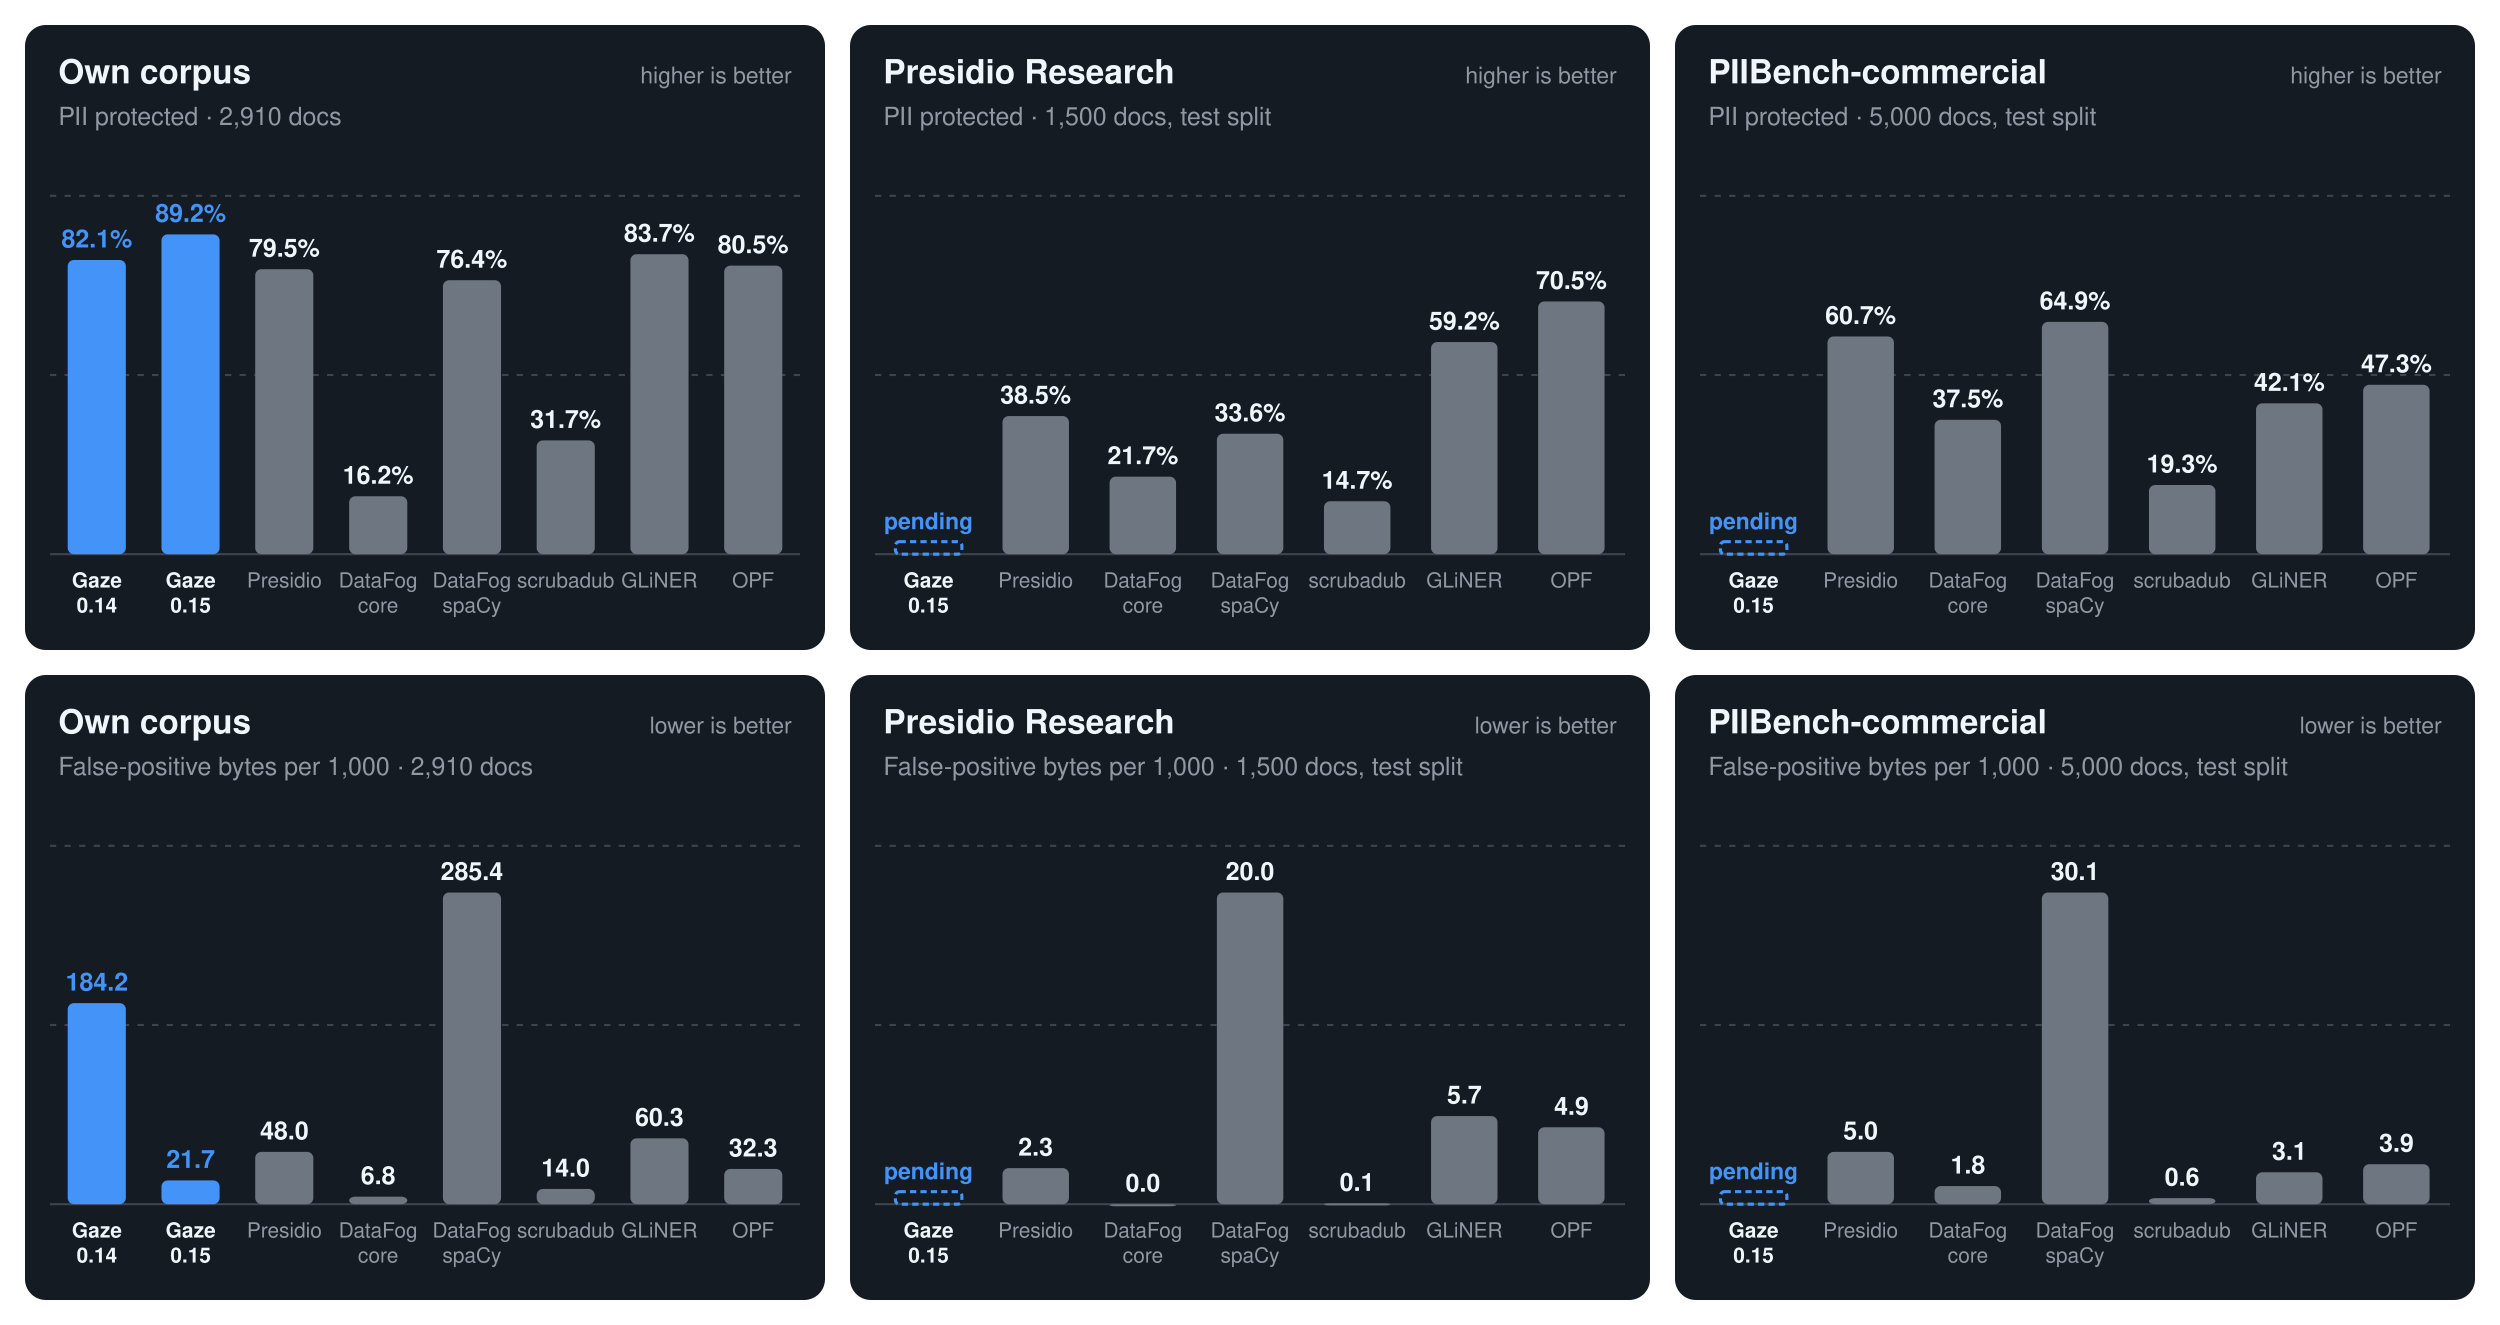
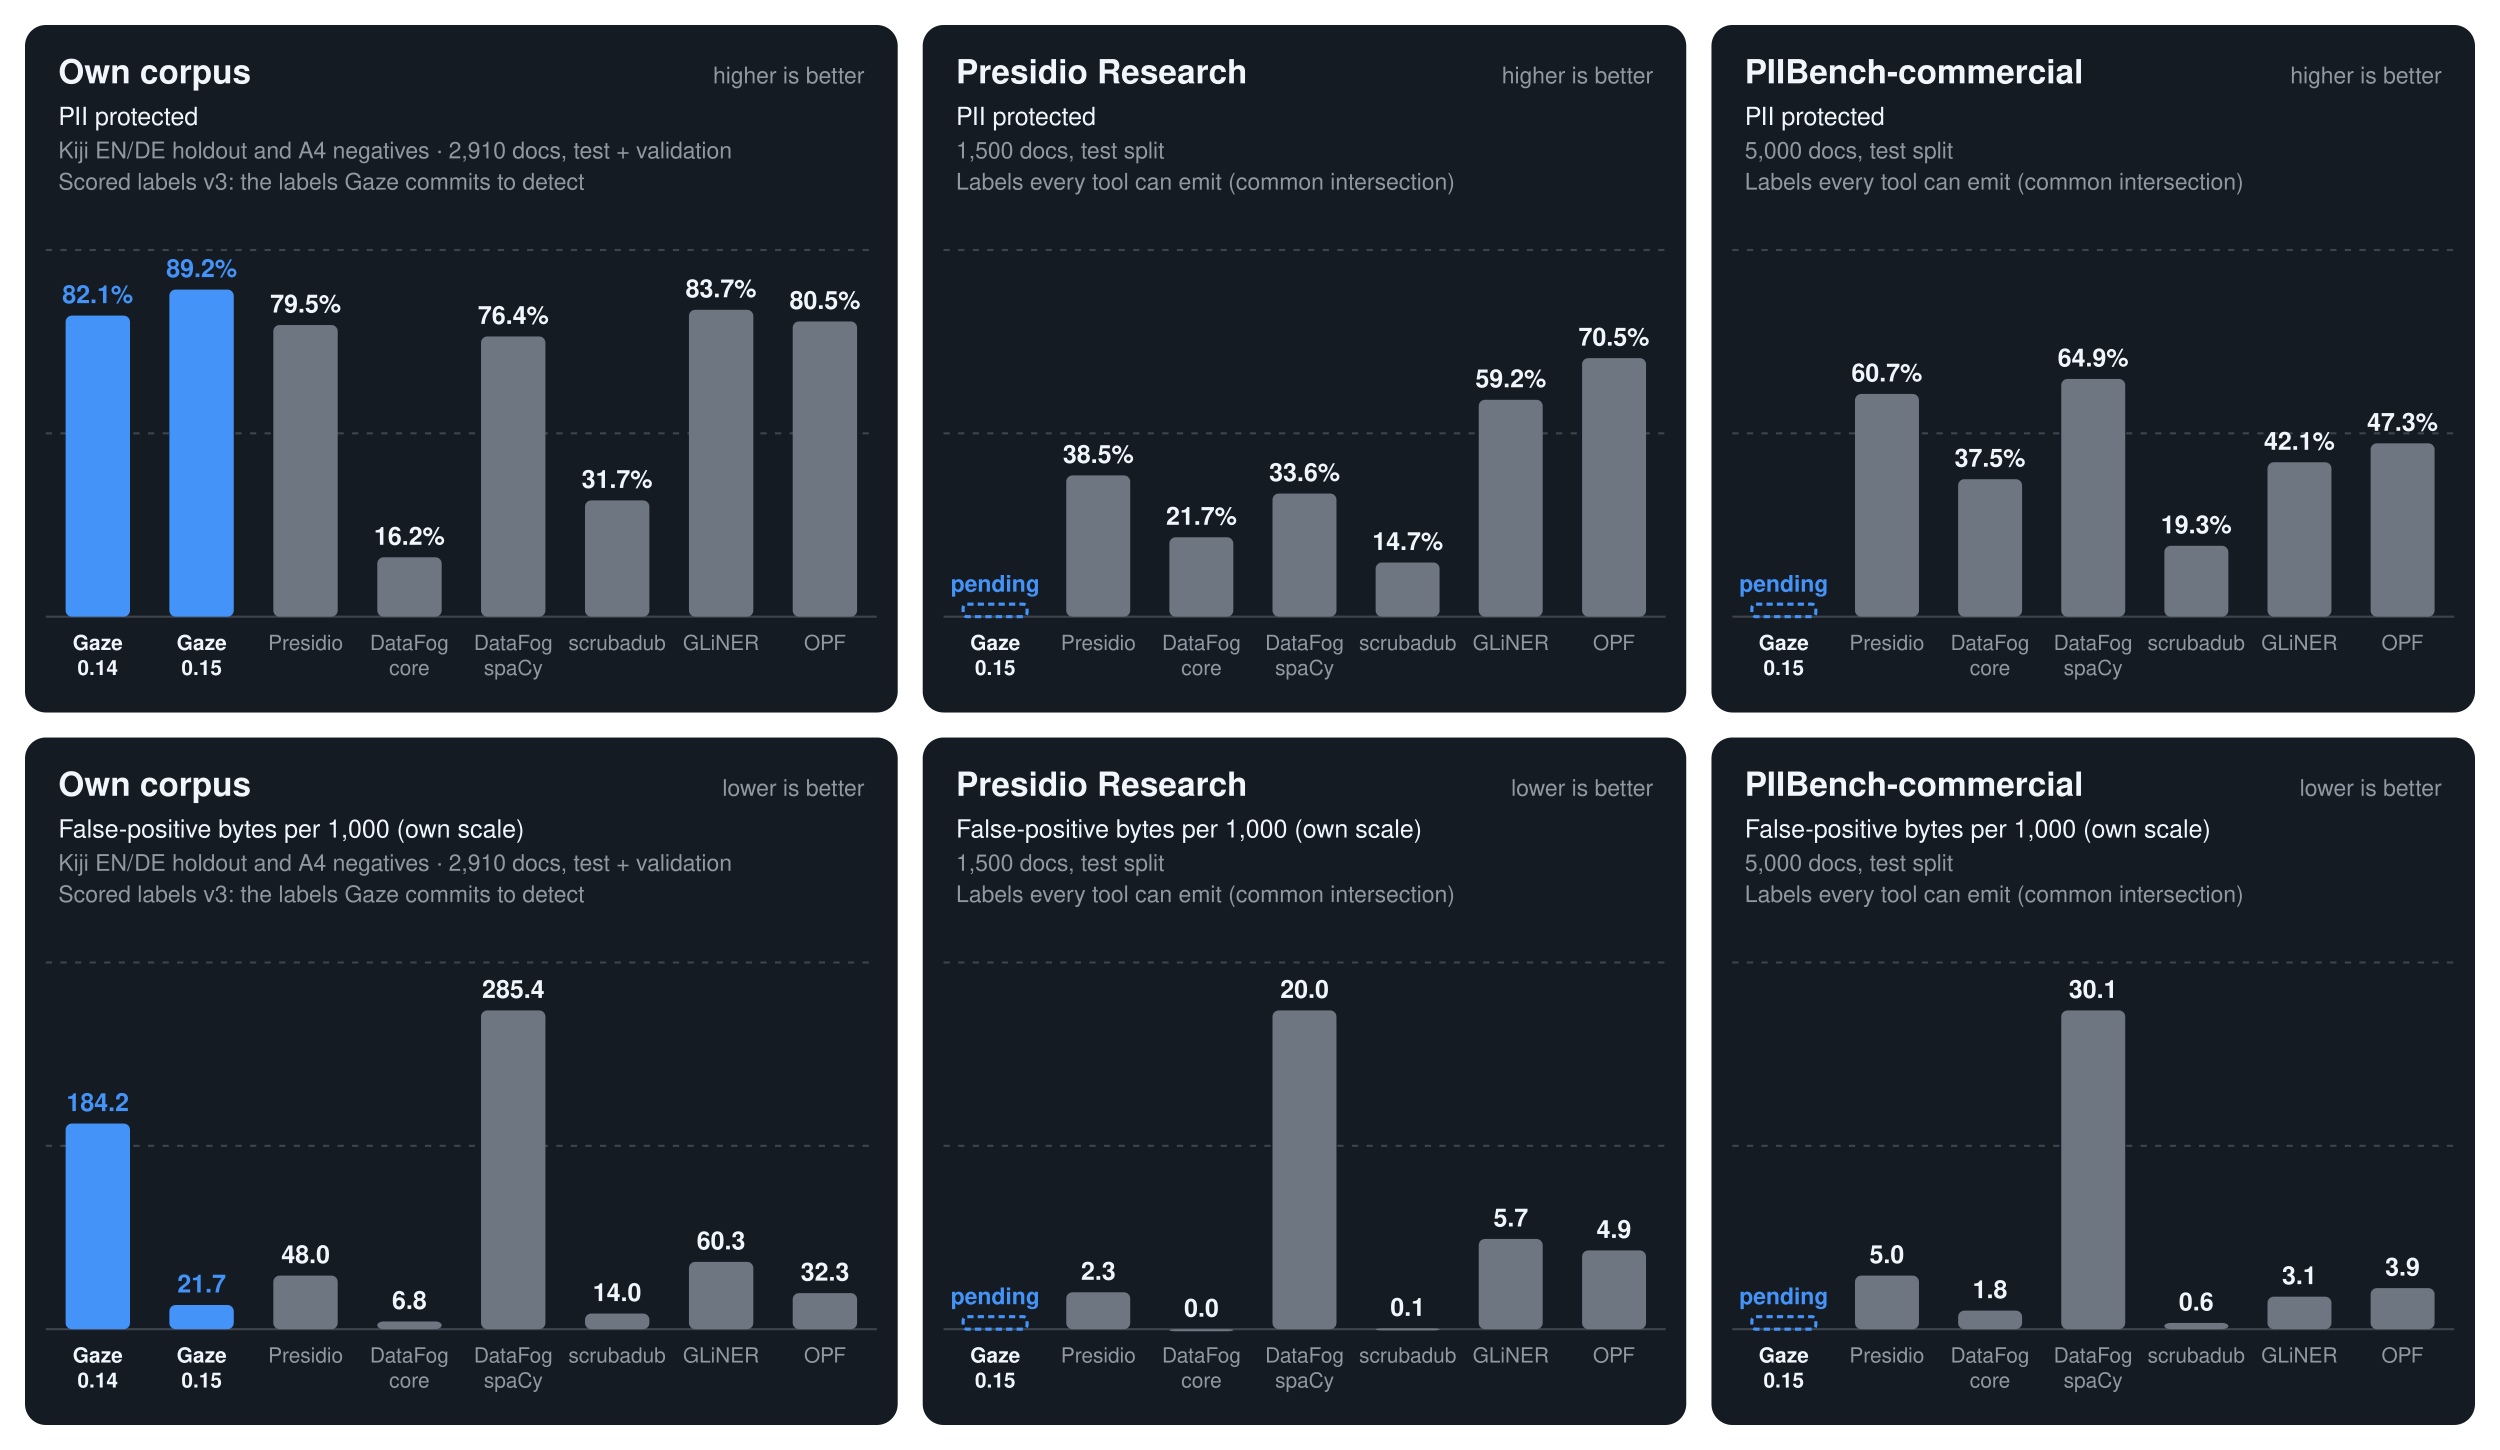
- <svg xmlns="http://www.w3.org/2000/svg" viewBox="0 0 1200 636" width="1200" height="636" font-family="-apple-system,BlinkMacSystemFont,'Segoe UI',Helvetica,Arial,sans-serif" role="img" aria-label="Benchmark panels for own corpus, Presidio Research and PIIBench-commercial: PII protected percent (higher is better) and false-positive bytes per 1,000 bytes (lower is better), Gaze release against declared competitor configurations.">
-   <rect x="12.0" y="12" width="384.0" height="300" rx="10" fill="#151b23" />
+ <svg xmlns="http://www.w3.org/2000/svg" viewBox="0 0 1200 696" width="1200" height="696" font-family="-apple-system,BlinkMacSystemFont,'Segoe UI',Helvetica,Arial,sans-serif" role="img" aria-label="Benchmark panels for own corpus, Presidio Research and PIIBench-commercial: PII protected percent (higher is better) and false-positive bytes per 1,000 bytes (lower is better), Gaze release against declared competitor configurations.">
+   <rect x="12.0" y="12" width="418.9" height="330" rx="10" fill="#151b23" />
  <text x="28.0" y="40" font-size="16" font-weight="700" fill="#f0f6fc">Own corpus</text>
-   <text x="380.0" y="40" font-size="11" text-anchor="end" fill="#9198a1">higher is better</text>
-   <text x="28.0" y="60" font-size="12" fill="#9198a1">PII protected · 2,910 docs</text>
-   <line x1="24.0" x2="384.0" y1="266.0" y2="266.0" stroke="#3d444d" stroke-width="1" />
-   <line x1="24.0" x2="384.0" y1="180.0" y2="180.0" stroke="#3d444d" stroke-width="1" stroke-dasharray="3 4" />
-   <line x1="24.0" x2="384.0" y1="94.0" y2="94.0" stroke="#3d444d" stroke-width="1" stroke-dasharray="3 4" />
-   <rect x="32.5" y="124.8" width="27.9" height="141.2" rx="3" fill="#4493f8" />
-   <text x="46.5" y="118.8" font-size="12" font-weight="700" text-anchor="middle" fill="#4493f8">82.1%</text>
-   <text x="46.5" y="282" font-size="10" font-weight="600" text-anchor="middle" fill="#f0f6fc">Gaze</text>
-   <text x="46.5" y="294" font-size="10" font-weight="600" text-anchor="middle" fill="#f0f6fc">0.14</text>
-   <rect x="77.5" y="112.5" width="27.9" height="153.5" rx="3" fill="#4493f8" />
-   <text x="91.5" y="106.5" font-size="12" font-weight="700" text-anchor="middle" fill="#4493f8">89.2%</text>
-   <text x="91.5" y="282" font-size="10" font-weight="600" text-anchor="middle" fill="#f0f6fc">Gaze</text>
-   <text x="91.5" y="294" font-size="10" font-weight="600" text-anchor="middle" fill="#f0f6fc">0.15</text>
-   <rect x="122.5" y="129.2" width="27.9" height="136.8" rx="3" fill="#6e7681" />
-   <text x="136.5" y="123.2" font-size="12" font-weight="700" text-anchor="middle" fill="#f0f6fc">79.5%</text>
-   <text x="136.5" y="282" font-size="10" font-weight="400" text-anchor="middle" fill="#9198a1">Presidio</text>
-   <rect x="167.6" y="238.2" width="27.9" height="27.8" rx="3" fill="#6e7681" />
-   <text x="181.5" y="232.2" font-size="12" font-weight="700" text-anchor="middle" fill="#f0f6fc">16.2%</text>
-   <text x="181.5" y="282" font-size="10" font-weight="400" text-anchor="middle" fill="#9198a1">DataFog</text>
-   <text x="181.5" y="294" font-size="10" font-weight="400" text-anchor="middle" fill="#9198a1">core</text>
-   <rect x="212.6" y="134.5" width="27.9" height="131.5" rx="3" fill="#6e7681" />
-   <text x="226.5" y="128.5" font-size="12" font-weight="700" text-anchor="middle" fill="#f0f6fc">76.4%</text>
-   <text x="226.5" y="282" font-size="10" font-weight="400" text-anchor="middle" fill="#9198a1">DataFog</text>
-   <text x="226.5" y="294" font-size="10" font-weight="400" text-anchor="middle" fill="#9198a1">spaCy</text>
-   <rect x="257.6" y="211.4" width="27.9" height="54.6" rx="3" fill="#6e7681" />
-   <text x="271.5" y="205.4" font-size="12" font-weight="700" text-anchor="middle" fill="#f0f6fc">31.7%</text>
-   <text x="271.5" y="282" font-size="10" font-weight="400" text-anchor="middle" fill="#9198a1">scrubadub</text>
-   <rect x="302.6" y="122.0" width="27.9" height="144.0" rx="3" fill="#6e7681" />
-   <text x="316.5" y="116.0" font-size="12" font-weight="700" text-anchor="middle" fill="#f0f6fc">83.7%</text>
-   <text x="316.5" y="282" font-size="10" font-weight="400" text-anchor="middle" fill="#9198a1">GLiNER</text>
-   <rect x="347.6" y="127.5" width="27.9" height="138.5" rx="3" fill="#6e7681" />
-   <text x="361.5" y="121.5" font-size="12" font-weight="700" text-anchor="middle" fill="#f0f6fc">80.5%</text>
-   <text x="361.5" y="282" font-size="10" font-weight="400" text-anchor="middle" fill="#9198a1">OPF</text>
-   <rect x="408.0" y="12" width="384.0" height="300" rx="10" fill="#151b23" />
-   <text x="424.0" y="40" font-size="16" font-weight="700" fill="#f0f6fc">Presidio Research</text>
-   <text x="776.0" y="40" font-size="11" text-anchor="end" fill="#9198a1">higher is better</text>
-   <text x="424.0" y="60" font-size="12" fill="#9198a1">PII protected · 1,500 docs, test split</text>
-   <line x1="420.0" x2="780.0" y1="266.0" y2="266.0" stroke="#3d444d" stroke-width="1" />
-   <line x1="420.0" x2="780.0" y1="180.0" y2="180.0" stroke="#3d444d" stroke-width="1" stroke-dasharray="3 4" />
-   <line x1="420.0" x2="780.0" y1="94.0" y2="94.0" stroke="#3d444d" stroke-width="1" stroke-dasharray="3 4" />
-   <rect x="429.8" y="260.0" width="31.9" height="6" rx="2" fill="none" stroke="#4493f8" stroke-width="1.5" stroke-dasharray="3 2" />
-   <text x="445.7" y="254.0" font-size="11" font-weight="700" text-anchor="middle" fill="#4493f8">pending</text>
-   <text x="445.7" y="282" font-size="10" font-weight="600" text-anchor="middle" fill="#f0f6fc">Gaze</text>
-   <text x="445.7" y="294" font-size="10" font-weight="600" text-anchor="middle" fill="#f0f6fc">0.15</text>
-   <rect x="481.2" y="199.7" width="31.9" height="66.3" rx="3" fill="#6e7681" />
-   <text x="497.1" y="193.7" font-size="12" font-weight="700" text-anchor="middle" fill="#f0f6fc">38.5%</text>
-   <text x="497.1" y="282" font-size="10" font-weight="400" text-anchor="middle" fill="#9198a1">Presidio</text>
-   <rect x="532.6" y="228.8" width="31.9" height="37.2" rx="3" fill="#6e7681" />
-   <text x="548.6" y="222.8" font-size="12" font-weight="700" text-anchor="middle" fill="#f0f6fc">21.7%</text>
-   <text x="548.6" y="282" font-size="10" font-weight="400" text-anchor="middle" fill="#9198a1">DataFog</text>
-   <text x="548.6" y="294" font-size="10" font-weight="400" text-anchor="middle" fill="#9198a1">core</text>
-   <rect x="584.1" y="208.2" width="31.9" height="57.8" rx="3" fill="#6e7681" />
-   <text x="600.0" y="202.2" font-size="12" font-weight="700" text-anchor="middle" fill="#f0f6fc">33.6%</text>
-   <text x="600.0" y="282" font-size="10" font-weight="400" text-anchor="middle" fill="#9198a1">DataFog</text>
-   <text x="600.0" y="294" font-size="10" font-weight="400" text-anchor="middle" fill="#9198a1">spaCy</text>
-   <rect x="635.5" y="240.6" width="31.9" height="25.4" rx="3" fill="#6e7681" />
-   <text x="651.4" y="234.6" font-size="12" font-weight="700" text-anchor="middle" fill="#f0f6fc">14.7%</text>
-   <text x="651.4" y="282" font-size="10" font-weight="400" text-anchor="middle" fill="#9198a1">scrubadub</text>
-   <rect x="686.9" y="164.2" width="31.9" height="101.8" rx="3" fill="#6e7681" />
-   <text x="702.9" y="158.2" font-size="12" font-weight="700" text-anchor="middle" fill="#f0f6fc">59.2%</text>
-   <text x="702.9" y="282" font-size="10" font-weight="400" text-anchor="middle" fill="#9198a1">GLiNER</text>
-   <rect x="738.3" y="144.7" width="31.9" height="121.3" rx="3" fill="#6e7681" />
-   <text x="754.3" y="138.7" font-size="12" font-weight="700" text-anchor="middle" fill="#f0f6fc">70.5%</text>
-   <text x="754.3" y="282" font-size="10" font-weight="400" text-anchor="middle" fill="#9198a1">OPF</text>
-   <rect x="804.0" y="12" width="384.0" height="300" rx="10" fill="#151b23" />
-   <text x="820.0" y="40" font-size="16" font-weight="700" fill="#f0f6fc">PIIBench-commercial</text>
+   <text x="414.9" y="40" font-size="11" text-anchor="end" fill="#9198a1">higher is better</text>
+   <text x="28.0" y="60" font-size="12" fill="#f0f6fc">PII protected</text>
+   <text x="28.0" y="76" font-size="11" fill="#9198a1">Kiji EN/DE holdout and A4 negatives · 2,910 docs, test + validation</text>
+   <text x="28.0" y="91" font-size="11" fill="#9198a1">Scored labels v3: the labels Gaze commits to detect</text>
+   <line x1="22.0" x2="420.9" y1="296.0" y2="296.0" stroke="#3d444d" stroke-width="1" />
+   <line x1="22.0" x2="420.9" y1="208.0" y2="208.0" stroke="#3d444d" stroke-width="1" stroke-dasharray="3 4" />
+   <line x1="22.0" x2="420.9" y1="120.0" y2="120.0" stroke="#3d444d" stroke-width="1" stroke-dasharray="3 4" />
+   <rect x="31.5" y="151.5" width="30.9" height="144.5" rx="3" fill="#4493f8" />
+   <text x="46.9" y="145.5" font-size="12" font-weight="700" text-anchor="middle" fill="#4493f8">82.1%</text>
+   <text x="46.9" y="312" font-size="10" font-weight="600" text-anchor="middle" fill="#f0f6fc">Gaze</text>
+   <text x="46.9" y="324" font-size="10" font-weight="600" text-anchor="middle" fill="#f0f6fc">0.14</text>
+   <rect x="81.3" y="139.0" width="30.9" height="157.0" rx="3" fill="#4493f8" />
+   <text x="96.8" y="133.0" font-size="12" font-weight="700" text-anchor="middle" fill="#4493f8">89.2%</text>
+   <text x="96.8" y="312" font-size="10" font-weight="600" text-anchor="middle" fill="#f0f6fc">Gaze</text>
+   <text x="96.8" y="324" font-size="10" font-weight="600" text-anchor="middle" fill="#f0f6fc">0.15</text>
+   <rect x="131.2" y="156.0" width="30.9" height="140.0" rx="3" fill="#6e7681" />
+   <text x="146.7" y="150.0" font-size="12" font-weight="700" text-anchor="middle" fill="#f0f6fc">79.5%</text>
+   <text x="146.7" y="312" font-size="10" font-weight="400" text-anchor="middle" fill="#9198a1" textLength="43.9" lengthAdjust="spacingAndGlyphs">Presidio</text>
+   <rect x="181.1" y="267.5" width="30.9" height="28.5" rx="3" fill="#6e7681" />
+   <text x="196.5" y="261.5" font-size="12" font-weight="700" text-anchor="middle" fill="#f0f6fc">16.2%</text>
+   <text x="196.5" y="312" font-size="10" font-weight="400" text-anchor="middle" fill="#9198a1">DataFog</text>
+   <text x="196.5" y="324" font-size="10" font-weight="400" text-anchor="middle" fill="#9198a1">core</text>
+   <rect x="230.9" y="161.5" width="30.9" height="134.5" rx="3" fill="#6e7681" />
+   <text x="246.4" y="155.5" font-size="12" font-weight="700" text-anchor="middle" fill="#f0f6fc">76.4%</text>
+   <text x="246.4" y="312" font-size="10" font-weight="400" text-anchor="middle" fill="#9198a1">DataFog</text>
+   <text x="246.4" y="324" font-size="10" font-weight="400" text-anchor="middle" fill="#9198a1">spaCy</text>
+   <rect x="280.8" y="240.2" width="30.9" height="55.8" rx="3" fill="#6e7681" />
+   <text x="296.2" y="234.2" font-size="12" font-weight="700" text-anchor="middle" fill="#f0f6fc">31.7%</text>
+   <text x="296.2" y="312" font-size="10" font-weight="400" text-anchor="middle" fill="#9198a1" textLength="43.9" lengthAdjust="spacingAndGlyphs">scrubadub</text>
+   <rect x="330.7" y="148.7" width="30.9" height="147.3" rx="3" fill="#6e7681" />
+   <text x="346.1" y="142.7" font-size="12" font-weight="700" text-anchor="middle" fill="#f0f6fc">83.7%</text>
+   <text x="346.1" y="312" font-size="10" font-weight="400" text-anchor="middle" fill="#9198a1">GLiNER</text>
+   <rect x="380.5" y="154.3" width="30.9" height="141.7" rx="3" fill="#6e7681" />
+   <text x="396.0" y="148.3" font-size="12" font-weight="700" text-anchor="middle" fill="#f0f6fc">80.5%</text>
+   <text x="396.0" y="312" font-size="10" font-weight="400" text-anchor="middle" fill="#9198a1">OPF</text>
+   <rect x="442.9" y="12" width="366.5" height="330" rx="10" fill="#151b23" />
+   <text x="458.9" y="40" font-size="16" font-weight="700" fill="#f0f6fc">Presidio Research</text>
+   <text x="793.5" y="40" font-size="11" text-anchor="end" fill="#9198a1">higher is better</text>
+   <text x="458.9" y="60" font-size="12" fill="#f0f6fc">PII protected</text>
+   <text x="458.9" y="76" font-size="11" fill="#9198a1">1,500 docs, test split</text>
+   <text x="458.9" y="91" font-size="11" fill="#9198a1">Labels every tool can emit (common intersection)</text>
+   <line x1="452.9" x2="799.5" y1="296.0" y2="296.0" stroke="#3d444d" stroke-width="1" />
+   <line x1="452.9" x2="799.5" y1="208.0" y2="208.0" stroke="#3d444d" stroke-width="1" stroke-dasharray="3 4" />
+   <line x1="452.9" x2="799.5" y1="120.0" y2="120.0" stroke="#3d444d" stroke-width="1" stroke-dasharray="3 4" />
+   <rect x="462.3" y="290.0" width="30.7" height="6" rx="2" fill="none" stroke="#4493f8" stroke-width="1.5" stroke-dasharray="3 2" />
+   <text x="477.7" y="284.0" font-size="11" font-weight="700" text-anchor="middle" fill="#4493f8">pending</text>
+   <text x="477.7" y="312" font-size="10" font-weight="600" text-anchor="middle" fill="#f0f6fc">Gaze</text>
+   <text x="477.7" y="324" font-size="10" font-weight="600" text-anchor="middle" fill="#f0f6fc">0.15</text>
+   <rect x="511.8" y="228.2" width="30.7" height="67.8" rx="3" fill="#6e7681" />
+   <text x="527.2" y="222.2" font-size="12" font-weight="700" text-anchor="middle" fill="#f0f6fc">38.5%</text>
+   <text x="527.2" y="312" font-size="10" font-weight="400" text-anchor="middle" fill="#9198a1" textLength="43.5" lengthAdjust="spacingAndGlyphs">Presidio</text>
+   <rect x="561.3" y="257.9" width="30.7" height="38.1" rx="3" fill="#6e7681" />
+   <text x="576.7" y="251.9" font-size="12" font-weight="700" text-anchor="middle" fill="#f0f6fc">21.7%</text>
+   <text x="576.7" y="312" font-size="10" font-weight="400" text-anchor="middle" fill="#9198a1">DataFog</text>
+   <text x="576.7" y="324" font-size="10" font-weight="400" text-anchor="middle" fill="#9198a1">core</text>
+   <rect x="610.8" y="236.9" width="30.7" height="59.1" rx="3" fill="#6e7681" />
+   <text x="626.2" y="230.9" font-size="12" font-weight="700" text-anchor="middle" fill="#f0f6fc">33.6%</text>
+   <text x="626.2" y="312" font-size="10" font-weight="400" text-anchor="middle" fill="#9198a1">DataFog</text>
+   <text x="626.2" y="324" font-size="10" font-weight="400" text-anchor="middle" fill="#9198a1">spaCy</text>
+   <rect x="660.3" y="270.0" width="30.7" height="26.0" rx="3" fill="#6e7681" />
+   <text x="675.7" y="264.0" font-size="12" font-weight="700" text-anchor="middle" fill="#f0f6fc">14.7%</text>
+   <text x="675.7" y="312" font-size="10" font-weight="400" text-anchor="middle" fill="#9198a1" textLength="43.5" lengthAdjust="spacingAndGlyphs">scrubadub</text>
+   <rect x="709.8" y="191.9" width="30.7" height="104.1" rx="3" fill="#6e7681" />
+   <text x="725.2" y="185.9" font-size="12" font-weight="700" text-anchor="middle" fill="#f0f6fc">59.2%</text>
+   <text x="725.2" y="312" font-size="10" font-weight="400" text-anchor="middle" fill="#9198a1">GLiNER</text>
+   <rect x="759.4" y="171.9" width="30.7" height="124.1" rx="3" fill="#6e7681" />
+   <text x="774.7" y="165.9" font-size="12" font-weight="700" text-anchor="middle" fill="#f0f6fc">70.5%</text>
+   <text x="774.7" y="312" font-size="10" font-weight="400" text-anchor="middle" fill="#9198a1">OPF</text>
+   <rect x="821.5" y="12" width="366.5" height="330" rx="10" fill="#151b23" />
+   <text x="837.5" y="40" font-size="16" font-weight="700" fill="#f0f6fc">PIIBench-commercial</text>
  <text x="1172.0" y="40" font-size="11" text-anchor="end" fill="#9198a1">higher is better</text>
-   <text x="820.0" y="60" font-size="12" fill="#9198a1">PII protected · 5,000 docs, test split</text>
-   <line x1="816.0" x2="1176.0" y1="266.0" y2="266.0" stroke="#3d444d" stroke-width="1" />
-   <line x1="816.0" x2="1176.0" y1="180.0" y2="180.0" stroke="#3d444d" stroke-width="1" stroke-dasharray="3 4" />
-   <line x1="816.0" x2="1176.0" y1="94.0" y2="94.0" stroke="#3d444d" stroke-width="1" stroke-dasharray="3 4" />
-   <rect x="825.8" y="260.0" width="31.9" height="6" rx="2" fill="none" stroke="#4493f8" stroke-width="1.5" stroke-dasharray="3 2" />
-   <text x="841.7" y="254.0" font-size="11" font-weight="700" text-anchor="middle" fill="#4493f8">pending</text>
-   <text x="841.7" y="282" font-size="10" font-weight="600" text-anchor="middle" fill="#f0f6fc">Gaze</text>
-   <text x="841.7" y="294" font-size="10" font-weight="600" text-anchor="middle" fill="#f0f6fc">0.15</text>
-   <rect x="877.2" y="161.5" width="31.9" height="104.5" rx="3" fill="#6e7681" />
-   <text x="893.1" y="155.5" font-size="12" font-weight="700" text-anchor="middle" fill="#f0f6fc">60.7%</text>
-   <text x="893.1" y="282" font-size="10" font-weight="400" text-anchor="middle" fill="#9198a1">Presidio</text>
-   <rect x="928.6" y="201.5" width="31.9" height="64.5" rx="3" fill="#6e7681" />
-   <text x="944.6" y="195.5" font-size="12" font-weight="700" text-anchor="middle" fill="#f0f6fc">37.5%</text>
-   <text x="944.6" y="282" font-size="10" font-weight="400" text-anchor="middle" fill="#9198a1">DataFog</text>
-   <text x="944.6" y="294" font-size="10" font-weight="400" text-anchor="middle" fill="#9198a1">core</text>
-   <rect x="980.1" y="154.5" width="31.9" height="111.5" rx="3" fill="#6e7681" />
-   <text x="996.0" y="148.5" font-size="12" font-weight="700" text-anchor="middle" fill="#f0f6fc">64.9%</text>
-   <text x="996.0" y="282" font-size="10" font-weight="400" text-anchor="middle" fill="#9198a1">DataFog</text>
-   <text x="996.0" y="294" font-size="10" font-weight="400" text-anchor="middle" fill="#9198a1">spaCy</text>
-   <rect x="1031.5" y="232.8" width="31.9" height="33.2" rx="3" fill="#6e7681" />
-   <text x="1047.4" y="226.8" font-size="12" font-weight="700" text-anchor="middle" fill="#f0f6fc">19.3%</text>
-   <text x="1047.4" y="282" font-size="10" font-weight="400" text-anchor="middle" fill="#9198a1">scrubadub</text>
-   <rect x="1082.9" y="193.6" width="31.9" height="72.4" rx="3" fill="#6e7681" />
-   <text x="1098.9" y="187.6" font-size="12" font-weight="700" text-anchor="middle" fill="#f0f6fc">42.1%</text>
-   <text x="1098.9" y="282" font-size="10" font-weight="400" text-anchor="middle" fill="#9198a1">GLiNER</text>
-   <rect x="1134.3" y="184.7" width="31.9" height="81.3" rx="3" fill="#6e7681" />
-   <text x="1150.3" y="178.7" font-size="12" font-weight="700" text-anchor="middle" fill="#f0f6fc">47.3%</text>
-   <text x="1150.3" y="282" font-size="10" font-weight="400" text-anchor="middle" fill="#9198a1">OPF</text>
-   <rect x="12.0" y="324" width="384.0" height="300" rx="10" fill="#151b23" />
-   <text x="28.0" y="352" font-size="16" font-weight="700" fill="#f0f6fc">Own corpus</text>
-   <text x="380.0" y="352" font-size="11" text-anchor="end" fill="#9198a1">lower is better</text>
-   <text x="28.0" y="372" font-size="12" fill="#9198a1">False-positive bytes per 1,000 · 2,910 docs</text>
-   <line x1="24.0" x2="384.0" y1="578.0" y2="578.0" stroke="#3d444d" stroke-width="1" />
-   <line x1="24.0" x2="384.0" y1="492.0" y2="492.0" stroke="#3d444d" stroke-width="1" stroke-dasharray="3 4" />
-   <line x1="24.0" x2="384.0" y1="406.0" y2="406.0" stroke="#3d444d" stroke-width="1" stroke-dasharray="3 4" />
-   <rect x="32.5" y="481.5" width="27.9" height="96.5" rx="3" fill="#4493f8" />
-   <text x="46.5" y="475.5" font-size="12" font-weight="700" text-anchor="middle" fill="#4493f8">184.2</text>
-   <text x="46.5" y="594" font-size="10" font-weight="600" text-anchor="middle" fill="#f0f6fc">Gaze</text>
-   <text x="46.5" y="606" font-size="10" font-weight="600" text-anchor="middle" fill="#f0f6fc">0.14</text>
-   <rect x="77.5" y="566.6" width="27.9" height="11.4" rx="3" fill="#4493f8" />
-   <text x="91.5" y="560.6" font-size="12" font-weight="700" text-anchor="middle" fill="#4493f8">21.7</text>
-   <text x="91.5" y="594" font-size="10" font-weight="600" text-anchor="middle" fill="#f0f6fc">Gaze</text>
-   <text x="91.5" y="606" font-size="10" font-weight="600" text-anchor="middle" fill="#f0f6fc">0.15</text>
-   <rect x="122.5" y="552.9" width="27.9" height="25.1" rx="3" fill="#6e7681" />
-   <text x="136.5" y="546.9" font-size="12" font-weight="700" text-anchor="middle" fill="#f0f6fc">48.0</text>
-   <text x="136.5" y="594" font-size="10" font-weight="400" text-anchor="middle" fill="#9198a1">Presidio</text>
-   <rect x="167.6" y="574.4" width="27.9" height="3.6" rx="3" fill="#6e7681" />
-   <text x="181.5" y="568.4" font-size="12" font-weight="700" text-anchor="middle" fill="#f0f6fc">6.8</text>
-   <text x="181.5" y="594" font-size="10" font-weight="400" text-anchor="middle" fill="#9198a1">DataFog</text>
-   <text x="181.5" y="606" font-size="10" font-weight="400" text-anchor="middle" fill="#9198a1">core</text>
-   <rect x="212.6" y="428.4" width="27.9" height="149.6" rx="3" fill="#6e7681" />
-   <text x="226.5" y="422.4" font-size="12" font-weight="700" text-anchor="middle" fill="#f0f6fc">285.4</text>
-   <text x="226.5" y="594" font-size="10" font-weight="400" text-anchor="middle" fill="#9198a1">DataFog</text>
-   <text x="226.5" y="606" font-size="10" font-weight="400" text-anchor="middle" fill="#9198a1">spaCy</text>
-   <rect x="257.6" y="570.7" width="27.9" height="7.3" rx="3" fill="#6e7681" />
-   <text x="271.5" y="564.7" font-size="12" font-weight="700" text-anchor="middle" fill="#f0f6fc">14.0</text>
-   <text x="271.5" y="594" font-size="10" font-weight="400" text-anchor="middle" fill="#9198a1">scrubadub</text>
-   <rect x="302.6" y="546.4" width="27.9" height="31.6" rx="3" fill="#6e7681" />
-   <text x="316.5" y="540.4" font-size="12" font-weight="700" text-anchor="middle" fill="#f0f6fc">60.3</text>
-   <text x="316.5" y="594" font-size="10" font-weight="400" text-anchor="middle" fill="#9198a1">GLiNER</text>
-   <rect x="347.6" y="561.1" width="27.9" height="16.9" rx="3" fill="#6e7681" />
-   <text x="361.5" y="555.1" font-size="12" font-weight="700" text-anchor="middle" fill="#f0f6fc">32.3</text>
-   <text x="361.5" y="594" font-size="10" font-weight="400" text-anchor="middle" fill="#9198a1">OPF</text>
-   <rect x="408.0" y="324" width="384.0" height="300" rx="10" fill="#151b23" />
-   <text x="424.0" y="352" font-size="16" font-weight="700" fill="#f0f6fc">Presidio Research</text>
-   <text x="776.0" y="352" font-size="11" text-anchor="end" fill="#9198a1">lower is better</text>
-   <text x="424.0" y="372" font-size="12" fill="#9198a1">False-positive bytes per 1,000 · 1,500 docs, test split</text>
-   <line x1="420.0" x2="780.0" y1="578.0" y2="578.0" stroke="#3d444d" stroke-width="1" />
-   <line x1="420.0" x2="780.0" y1="492.0" y2="492.0" stroke="#3d444d" stroke-width="1" stroke-dasharray="3 4" />
-   <line x1="420.0" x2="780.0" y1="406.0" y2="406.0" stroke="#3d444d" stroke-width="1" stroke-dasharray="3 4" />
-   <rect x="429.8" y="572.0" width="31.9" height="6" rx="2" fill="none" stroke="#4493f8" stroke-width="1.5" stroke-dasharray="3 2" />
-   <text x="445.7" y="566.0" font-size="11" font-weight="700" text-anchor="middle" fill="#4493f8">pending</text>
-   <text x="445.7" y="594" font-size="10" font-weight="600" text-anchor="middle" fill="#f0f6fc">Gaze</text>
-   <text x="445.7" y="606" font-size="10" font-weight="600" text-anchor="middle" fill="#f0f6fc">0.15</text>
-   <rect x="481.2" y="560.7" width="31.9" height="17.3" rx="3" fill="#6e7681" />
-   <text x="497.1" y="554.7" font-size="12" font-weight="700" text-anchor="middle" fill="#f0f6fc">2.3</text>
-   <text x="497.1" y="594" font-size="10" font-weight="400" text-anchor="middle" fill="#9198a1">Presidio</text>
-   <rect x="532.6" y="578.0" width="31.9" height="1.0" rx="3" fill="#6e7681" />
-   <text x="548.6" y="572.0" font-size="12" font-weight="700" text-anchor="middle" fill="#f0f6fc">0.0</text>
-   <text x="548.6" y="594" font-size="10" font-weight="400" text-anchor="middle" fill="#9198a1">DataFog</text>
-   <text x="548.6" y="606" font-size="10" font-weight="400" text-anchor="middle" fill="#9198a1">core</text>
-   <rect x="584.1" y="428.4" width="31.9" height="149.6" rx="3" fill="#6e7681" />
-   <text x="600.0" y="422.4" font-size="12" font-weight="700" text-anchor="middle" fill="#f0f6fc">20.0</text>
-   <text x="600.0" y="594" font-size="10" font-weight="400" text-anchor="middle" fill="#9198a1">DataFog</text>
-   <text x="600.0" y="606" font-size="10" font-weight="400" text-anchor="middle" fill="#9198a1">spaCy</text>
-   <rect x="635.5" y="577.6" width="31.9" height="1.0" rx="3" fill="#6e7681" />
-   <text x="651.4" y="571.6" font-size="12" font-weight="700" text-anchor="middle" fill="#f0f6fc">0.1</text>
-   <text x="651.4" y="594" font-size="10" font-weight="400" text-anchor="middle" fill="#9198a1">scrubadub</text>
-   <rect x="686.9" y="535.7" width="31.9" height="42.3" rx="3" fill="#6e7681" />
-   <text x="702.9" y="529.7" font-size="12" font-weight="700" text-anchor="middle" fill="#f0f6fc">5.7</text>
-   <text x="702.9" y="594" font-size="10" font-weight="400" text-anchor="middle" fill="#9198a1">GLiNER</text>
-   <rect x="738.3" y="541.1" width="31.9" height="36.9" rx="3" fill="#6e7681" />
-   <text x="754.3" y="535.1" font-size="12" font-weight="700" text-anchor="middle" fill="#f0f6fc">4.9</text>
-   <text x="754.3" y="594" font-size="10" font-weight="400" text-anchor="middle" fill="#9198a1">OPF</text>
-   <rect x="804.0" y="324" width="384.0" height="300" rx="10" fill="#151b23" />
-   <text x="820.0" y="352" font-size="16" font-weight="700" fill="#f0f6fc">PIIBench-commercial</text>
-   <text x="1172.0" y="352" font-size="11" text-anchor="end" fill="#9198a1">lower is better</text>
-   <text x="820.0" y="372" font-size="12" fill="#9198a1">False-positive bytes per 1,000 · 5,000 docs, test split</text>
-   <line x1="816.0" x2="1176.0" y1="578.0" y2="578.0" stroke="#3d444d" stroke-width="1" />
-   <line x1="816.0" x2="1176.0" y1="492.0" y2="492.0" stroke="#3d444d" stroke-width="1" stroke-dasharray="3 4" />
-   <line x1="816.0" x2="1176.0" y1="406.0" y2="406.0" stroke="#3d444d" stroke-width="1" stroke-dasharray="3 4" />
-   <rect x="825.8" y="572.0" width="31.9" height="6" rx="2" fill="none" stroke="#4493f8" stroke-width="1.5" stroke-dasharray="3 2" />
-   <text x="841.7" y="566.0" font-size="11" font-weight="700" text-anchor="middle" fill="#4493f8">pending</text>
-   <text x="841.7" y="594" font-size="10" font-weight="600" text-anchor="middle" fill="#f0f6fc">Gaze</text>
-   <text x="841.7" y="606" font-size="10" font-weight="600" text-anchor="middle" fill="#f0f6fc">0.15</text>
-   <rect x="877.2" y="552.9" width="31.9" height="25.1" rx="3" fill="#6e7681" />
-   <text x="893.1" y="546.9" font-size="12" font-weight="700" text-anchor="middle" fill="#f0f6fc">5.0</text>
-   <text x="893.1" y="594" font-size="10" font-weight="400" text-anchor="middle" fill="#9198a1">Presidio</text>
-   <rect x="928.6" y="569.3" width="31.9" height="8.7" rx="3" fill="#6e7681" />
-   <text x="944.6" y="563.3" font-size="12" font-weight="700" text-anchor="middle" fill="#f0f6fc">1.8</text>
-   <text x="944.6" y="594" font-size="10" font-weight="400" text-anchor="middle" fill="#9198a1">DataFog</text>
-   <text x="944.6" y="606" font-size="10" font-weight="400" text-anchor="middle" fill="#9198a1">core</text>
-   <rect x="980.1" y="428.4" width="31.9" height="149.6" rx="3" fill="#6e7681" />
-   <text x="996.0" y="422.4" font-size="12" font-weight="700" text-anchor="middle" fill="#f0f6fc">30.1</text>
-   <text x="996.0" y="594" font-size="10" font-weight="400" text-anchor="middle" fill="#9198a1">DataFog</text>
-   <text x="996.0" y="606" font-size="10" font-weight="400" text-anchor="middle" fill="#9198a1">spaCy</text>
-   <rect x="1031.5" y="575.1" width="31.9" height="2.9" rx="3" fill="#6e7681" />
-   <text x="1047.4" y="569.1" font-size="12" font-weight="700" text-anchor="middle" fill="#f0f6fc">0.6</text>
-   <text x="1047.4" y="594" font-size="10" font-weight="400" text-anchor="middle" fill="#9198a1">scrubadub</text>
-   <rect x="1082.9" y="562.7" width="31.9" height="15.3" rx="3" fill="#6e7681" />
-   <text x="1098.9" y="556.7" font-size="12" font-weight="700" text-anchor="middle" fill="#f0f6fc">3.1</text>
-   <text x="1098.9" y="594" font-size="10" font-weight="400" text-anchor="middle" fill="#9198a1">GLiNER</text>
-   <rect x="1134.3" y="558.8" width="31.9" height="19.2" rx="3" fill="#6e7681" />
-   <text x="1150.3" y="552.8" font-size="12" font-weight="700" text-anchor="middle" fill="#f0f6fc">3.9</text>
-   <text x="1150.3" y="594" font-size="10" font-weight="400" text-anchor="middle" fill="#9198a1">OPF</text>
+   <text x="837.5" y="60" font-size="12" fill="#f0f6fc">PII protected</text>
+   <text x="837.5" y="76" font-size="11" fill="#9198a1">5,000 docs, test split</text>
+   <text x="837.5" y="91" font-size="11" fill="#9198a1">Labels every tool can emit (common intersection)</text>
+   <line x1="831.5" x2="1178.0" y1="296.0" y2="296.0" stroke="#3d444d" stroke-width="1" />
+   <line x1="831.5" x2="1178.0" y1="208.0" y2="208.0" stroke="#3d444d" stroke-width="1" stroke-dasharray="3 4" />
+   <line x1="831.5" x2="1178.0" y1="120.0" y2="120.0" stroke="#3d444d" stroke-width="1" stroke-dasharray="3 4" />
+   <rect x="840.9" y="290.0" width="30.7" height="6" rx="2" fill="none" stroke="#4493f8" stroke-width="1.5" stroke-dasharray="3 2" />
+   <text x="856.2" y="284.0" font-size="11" font-weight="700" text-anchor="middle" fill="#4493f8">pending</text>
+   <text x="856.2" y="312" font-size="10" font-weight="600" text-anchor="middle" fill="#f0f6fc">Gaze</text>
+   <text x="856.2" y="324" font-size="10" font-weight="600" text-anchor="middle" fill="#f0f6fc">0.15</text>
+   <rect x="890.4" y="189.1" width="30.7" height="106.9" rx="3" fill="#6e7681" />
+   <text x="905.7" y="183.1" font-size="12" font-weight="700" text-anchor="middle" fill="#f0f6fc">60.7%</text>
+   <text x="905.7" y="312" font-size="10" font-weight="400" text-anchor="middle" fill="#9198a1" textLength="43.5" lengthAdjust="spacingAndGlyphs">Presidio</text>
+   <rect x="939.9" y="230.0" width="30.7" height="66.0" rx="3" fill="#6e7681" />
+   <text x="955.2" y="224.0" font-size="12" font-weight="700" text-anchor="middle" fill="#f0f6fc">37.5%</text>
+   <text x="955.2" y="312" font-size="10" font-weight="400" text-anchor="middle" fill="#9198a1">DataFog</text>
+   <text x="955.2" y="324" font-size="10" font-weight="400" text-anchor="middle" fill="#9198a1">core</text>
+   <rect x="989.4" y="181.9" width="30.7" height="114.1" rx="3" fill="#6e7681" />
+   <text x="1004.7" y="175.9" font-size="12" font-weight="700" text-anchor="middle" fill="#f0f6fc">64.9%</text>
+   <text x="1004.7" y="312" font-size="10" font-weight="400" text-anchor="middle" fill="#9198a1">DataFog</text>
+   <text x="1004.7" y="324" font-size="10" font-weight="400" text-anchor="middle" fill="#9198a1">spaCy</text>
+   <rect x="1038.9" y="262.0" width="30.7" height="34.0" rx="3" fill="#6e7681" />
+   <text x="1054.2" y="256.0" font-size="12" font-weight="700" text-anchor="middle" fill="#f0f6fc">19.3%</text>
+   <text x="1054.2" y="312" font-size="10" font-weight="400" text-anchor="middle" fill="#9198a1" textLength="43.5" lengthAdjust="spacingAndGlyphs">scrubadub</text>
+   <rect x="1088.4" y="221.9" width="30.7" height="74.1" rx="3" fill="#6e7681" />
+   <text x="1103.7" y="215.9" font-size="12" font-weight="700" text-anchor="middle" fill="#f0f6fc">42.1%</text>
+   <text x="1103.7" y="312" font-size="10" font-weight="400" text-anchor="middle" fill="#9198a1">GLiNER</text>
+   <rect x="1137.9" y="212.8" width="30.7" height="83.2" rx="3" fill="#6e7681" />
+   <text x="1153.2" y="206.8" font-size="12" font-weight="700" text-anchor="middle" fill="#f0f6fc">47.3%</text>
+   <text x="1153.2" y="312" font-size="10" font-weight="400" text-anchor="middle" fill="#9198a1">OPF</text>
+   <rect x="12.0" y="354" width="418.9" height="330" rx="10" fill="#151b23" />
+   <text x="28.0" y="382" font-size="16" font-weight="700" fill="#f0f6fc">Own corpus</text>
+   <text x="414.9" y="382" font-size="11" text-anchor="end" fill="#9198a1">lower is better</text>
+   <text x="28.0" y="402" font-size="12" fill="#f0f6fc">False-positive bytes per 1,000 (own scale)</text>
+   <text x="28.0" y="418" font-size="11" fill="#9198a1">Kiji EN/DE holdout and A4 negatives · 2,910 docs, test + validation</text>
+   <text x="28.0" y="433" font-size="11" fill="#9198a1">Scored labels v3: the labels Gaze commits to detect</text>
+   <line x1="22.0" x2="420.9" y1="638.0" y2="638.0" stroke="#3d444d" stroke-width="1" />
+   <line x1="22.0" x2="420.9" y1="550.0" y2="550.0" stroke="#3d444d" stroke-width="1" stroke-dasharray="3 4" />
+   <line x1="22.0" x2="420.9" y1="462.0" y2="462.0" stroke="#3d444d" stroke-width="1" stroke-dasharray="3 4" />
+   <rect x="31.5" y="539.3" width="30.9" height="98.7" rx="3" fill="#4493f8" />
+   <text x="46.9" y="533.3" font-size="12" font-weight="700" text-anchor="middle" fill="#4493f8">184.2</text>
+   <text x="46.9" y="654" font-size="10" font-weight="600" text-anchor="middle" fill="#f0f6fc">Gaze</text>
+   <text x="46.9" y="666" font-size="10" font-weight="600" text-anchor="middle" fill="#f0f6fc">0.14</text>
+   <rect x="81.3" y="626.4" width="30.9" height="11.6" rx="3" fill="#4493f8" />
+   <text x="96.8" y="620.4" font-size="12" font-weight="700" text-anchor="middle" fill="#4493f8">21.7</text>
+   <text x="96.8" y="654" font-size="10" font-weight="600" text-anchor="middle" fill="#f0f6fc">Gaze</text>
+   <text x="96.8" y="666" font-size="10" font-weight="600" text-anchor="middle" fill="#f0f6fc">0.15</text>
+   <rect x="131.2" y="612.3" width="30.9" height="25.7" rx="3" fill="#6e7681" />
+   <text x="146.7" y="606.3" font-size="12" font-weight="700" text-anchor="middle" fill="#f0f6fc">48.0</text>
+   <text x="146.7" y="654" font-size="10" font-weight="400" text-anchor="middle" fill="#9198a1" textLength="43.9" lengthAdjust="spacingAndGlyphs">Presidio</text>
+   <rect x="181.1" y="634.3" width="30.9" height="3.7" rx="3" fill="#6e7681" />
+   <text x="196.5" y="628.3" font-size="12" font-weight="700" text-anchor="middle" fill="#f0f6fc">6.8</text>
+   <text x="196.5" y="654" font-size="10" font-weight="400" text-anchor="middle" fill="#9198a1">DataFog</text>
+   <text x="196.5" y="666" font-size="10" font-weight="400" text-anchor="middle" fill="#9198a1">core</text>
+   <rect x="230.9" y="485.0" width="30.9" height="153.0" rx="3" fill="#6e7681" />
+   <text x="246.4" y="479.0" font-size="12" font-weight="700" text-anchor="middle" fill="#f0f6fc">285.4</text>
+   <text x="246.4" y="654" font-size="10" font-weight="400" text-anchor="middle" fill="#9198a1">DataFog</text>
+   <text x="246.4" y="666" font-size="10" font-weight="400" text-anchor="middle" fill="#9198a1">spaCy</text>
+   <rect x="280.8" y="630.5" width="30.9" height="7.5" rx="3" fill="#6e7681" />
+   <text x="296.2" y="624.5" font-size="12" font-weight="700" text-anchor="middle" fill="#f0f6fc">14.0</text>
+   <text x="296.2" y="654" font-size="10" font-weight="400" text-anchor="middle" fill="#9198a1" textLength="43.9" lengthAdjust="spacingAndGlyphs">scrubadub</text>
+   <rect x="330.7" y="605.7" width="30.9" height="32.3" rx="3" fill="#6e7681" />
+   <text x="346.1" y="599.7" font-size="12" font-weight="700" text-anchor="middle" fill="#f0f6fc">60.3</text>
+   <text x="346.1" y="654" font-size="10" font-weight="400" text-anchor="middle" fill="#9198a1">GLiNER</text>
+   <rect x="380.5" y="620.7" width="30.9" height="17.3" rx="3" fill="#6e7681" />
+   <text x="396.0" y="614.7" font-size="12" font-weight="700" text-anchor="middle" fill="#f0f6fc">32.3</text>
+   <text x="396.0" y="654" font-size="10" font-weight="400" text-anchor="middle" fill="#9198a1">OPF</text>
+   <rect x="442.9" y="354" width="366.5" height="330" rx="10" fill="#151b23" />
+   <text x="458.9" y="382" font-size="16" font-weight="700" fill="#f0f6fc">Presidio Research</text>
+   <text x="793.5" y="382" font-size="11" text-anchor="end" fill="#9198a1">lower is better</text>
+   <text x="458.9" y="402" font-size="12" fill="#f0f6fc">False-positive bytes per 1,000 (own scale)</text>
+   <text x="458.9" y="418" font-size="11" fill="#9198a1">1,500 docs, test split</text>
+   <text x="458.9" y="433" font-size="11" fill="#9198a1">Labels every tool can emit (common intersection)</text>
+   <line x1="452.9" x2="799.5" y1="638.0" y2="638.0" stroke="#3d444d" stroke-width="1" />
+   <line x1="452.9" x2="799.5" y1="550.0" y2="550.0" stroke="#3d444d" stroke-width="1" stroke-dasharray="3 4" />
+   <line x1="452.9" x2="799.5" y1="462.0" y2="462.0" stroke="#3d444d" stroke-width="1" stroke-dasharray="3 4" />
+   <rect x="462.3" y="632.0" width="30.7" height="6" rx="2" fill="none" stroke="#4493f8" stroke-width="1.5" stroke-dasharray="3 2" />
+   <text x="477.7" y="626.0" font-size="11" font-weight="700" text-anchor="middle" fill="#4493f8">pending</text>
+   <text x="477.7" y="654" font-size="10" font-weight="600" text-anchor="middle" fill="#f0f6fc">Gaze</text>
+   <text x="477.7" y="666" font-size="10" font-weight="600" text-anchor="middle" fill="#f0f6fc">0.15</text>
+   <rect x="511.8" y="620.3" width="30.7" height="17.7" rx="3" fill="#6e7681" />
+   <text x="527.2" y="614.3" font-size="12" font-weight="700" text-anchor="middle" fill="#f0f6fc">2.3</text>
+   <text x="527.2" y="654" font-size="10" font-weight="400" text-anchor="middle" fill="#9198a1" textLength="43.5" lengthAdjust="spacingAndGlyphs">Presidio</text>
+   <rect x="561.3" y="638.0" width="30.7" height="1.0" rx="3" fill="#6e7681" />
+   <text x="576.7" y="632.0" font-size="12" font-weight="700" text-anchor="middle" fill="#f0f6fc">0.0</text>
+   <text x="576.7" y="654" font-size="10" font-weight="400" text-anchor="middle" fill="#9198a1">DataFog</text>
+   <text x="576.7" y="666" font-size="10" font-weight="400" text-anchor="middle" fill="#9198a1">core</text>
+   <rect x="610.8" y="485.0" width="30.7" height="153.0" rx="3" fill="#6e7681" />
+   <text x="626.2" y="479.0" font-size="12" font-weight="700" text-anchor="middle" fill="#f0f6fc">20.0</text>
+   <text x="626.2" y="654" font-size="10" font-weight="400" text-anchor="middle" fill="#9198a1">DataFog</text>
+   <text x="626.2" y="666" font-size="10" font-weight="400" text-anchor="middle" fill="#9198a1">spaCy</text>
+   <rect x="660.3" y="637.6" width="30.7" height="1.0" rx="3" fill="#6e7681" />
+   <text x="675.7" y="631.6" font-size="12" font-weight="700" text-anchor="middle" fill="#f0f6fc">0.1</text>
+   <text x="675.7" y="654" font-size="10" font-weight="400" text-anchor="middle" fill="#9198a1" textLength="43.5" lengthAdjust="spacingAndGlyphs">scrubadub</text>
+   <rect x="709.8" y="594.7" width="30.7" height="43.3" rx="3" fill="#6e7681" />
+   <text x="725.2" y="588.7" font-size="12" font-weight="700" text-anchor="middle" fill="#f0f6fc">5.7</text>
+   <text x="725.2" y="654" font-size="10" font-weight="400" text-anchor="middle" fill="#9198a1">GLiNER</text>
+   <rect x="759.4" y="600.2" width="30.7" height="37.8" rx="3" fill="#6e7681" />
+   <text x="774.7" y="594.2" font-size="12" font-weight="700" text-anchor="middle" fill="#f0f6fc">4.9</text>
+   <text x="774.7" y="654" font-size="10" font-weight="400" text-anchor="middle" fill="#9198a1">OPF</text>
+   <rect x="821.5" y="354" width="366.5" height="330" rx="10" fill="#151b23" />
+   <text x="837.5" y="382" font-size="16" font-weight="700" fill="#f0f6fc">PIIBench-commercial</text>
+   <text x="1172.0" y="382" font-size="11" text-anchor="end" fill="#9198a1">lower is better</text>
+   <text x="837.5" y="402" font-size="12" fill="#f0f6fc">False-positive bytes per 1,000 (own scale)</text>
+   <text x="837.5" y="418" font-size="11" fill="#9198a1">5,000 docs, test split</text>
+   <text x="837.5" y="433" font-size="11" fill="#9198a1">Labels every tool can emit (common intersection)</text>
+   <line x1="831.5" x2="1178.0" y1="638.0" y2="638.0" stroke="#3d444d" stroke-width="1" />
+   <line x1="831.5" x2="1178.0" y1="550.0" y2="550.0" stroke="#3d444d" stroke-width="1" stroke-dasharray="3 4" />
+   <line x1="831.5" x2="1178.0" y1="462.0" y2="462.0" stroke="#3d444d" stroke-width="1" stroke-dasharray="3 4" />
+   <rect x="840.9" y="632.0" width="30.7" height="6" rx="2" fill="none" stroke="#4493f8" stroke-width="1.5" stroke-dasharray="3 2" />
+   <text x="856.2" y="626.0" font-size="11" font-weight="700" text-anchor="middle" fill="#4493f8">pending</text>
+   <text x="856.2" y="654" font-size="10" font-weight="600" text-anchor="middle" fill="#f0f6fc">Gaze</text>
+   <text x="856.2" y="666" font-size="10" font-weight="600" text-anchor="middle" fill="#f0f6fc">0.15</text>
+   <rect x="890.4" y="612.3" width="30.7" height="25.7" rx="3" fill="#6e7681" />
+   <text x="905.7" y="606.3" font-size="12" font-weight="700" text-anchor="middle" fill="#f0f6fc">5.0</text>
+   <text x="905.7" y="654" font-size="10" font-weight="400" text-anchor="middle" fill="#9198a1" textLength="43.5" lengthAdjust="spacingAndGlyphs">Presidio</text>
+   <rect x="939.9" y="629.1" width="30.7" height="8.9" rx="3" fill="#6e7681" />
+   <text x="955.2" y="623.1" font-size="12" font-weight="700" text-anchor="middle" fill="#f0f6fc">1.8</text>
+   <text x="955.2" y="654" font-size="10" font-weight="400" text-anchor="middle" fill="#9198a1">DataFog</text>
+   <text x="955.2" y="666" font-size="10" font-weight="400" text-anchor="middle" fill="#9198a1">core</text>
+   <rect x="989.4" y="485.0" width="30.7" height="153.0" rx="3" fill="#6e7681" />
+   <text x="1004.7" y="479.0" font-size="12" font-weight="700" text-anchor="middle" fill="#f0f6fc">30.1</text>
+   <text x="1004.7" y="654" font-size="10" font-weight="400" text-anchor="middle" fill="#9198a1">DataFog</text>
+   <text x="1004.7" y="666" font-size="10" font-weight="400" text-anchor="middle" fill="#9198a1">spaCy</text>
+   <rect x="1038.9" y="635.0" width="30.7" height="3.0" rx="3" fill="#6e7681" />
+   <text x="1054.2" y="629.0" font-size="12" font-weight="700" text-anchor="middle" fill="#f0f6fc">0.6</text>
+   <text x="1054.2" y="654" font-size="10" font-weight="400" text-anchor="middle" fill="#9198a1" textLength="43.5" lengthAdjust="spacingAndGlyphs">scrubadub</text>
+   <rect x="1088.4" y="622.4" width="30.7" height="15.6" rx="3" fill="#6e7681" />
+   <text x="1103.7" y="616.4" font-size="12" font-weight="700" text-anchor="middle" fill="#f0f6fc">3.1</text>
+   <text x="1103.7" y="654" font-size="10" font-weight="400" text-anchor="middle" fill="#9198a1">GLiNER</text>
+   <rect x="1137.9" y="618.3" width="30.7" height="19.7" rx="3" fill="#6e7681" />
+   <text x="1153.2" y="612.3" font-size="12" font-weight="700" text-anchor="middle" fill="#f0f6fc">3.9</text>
+   <text x="1153.2" y="654" font-size="10" font-weight="400" text-anchor="middle" fill="#9198a1">OPF</text>
</svg>
